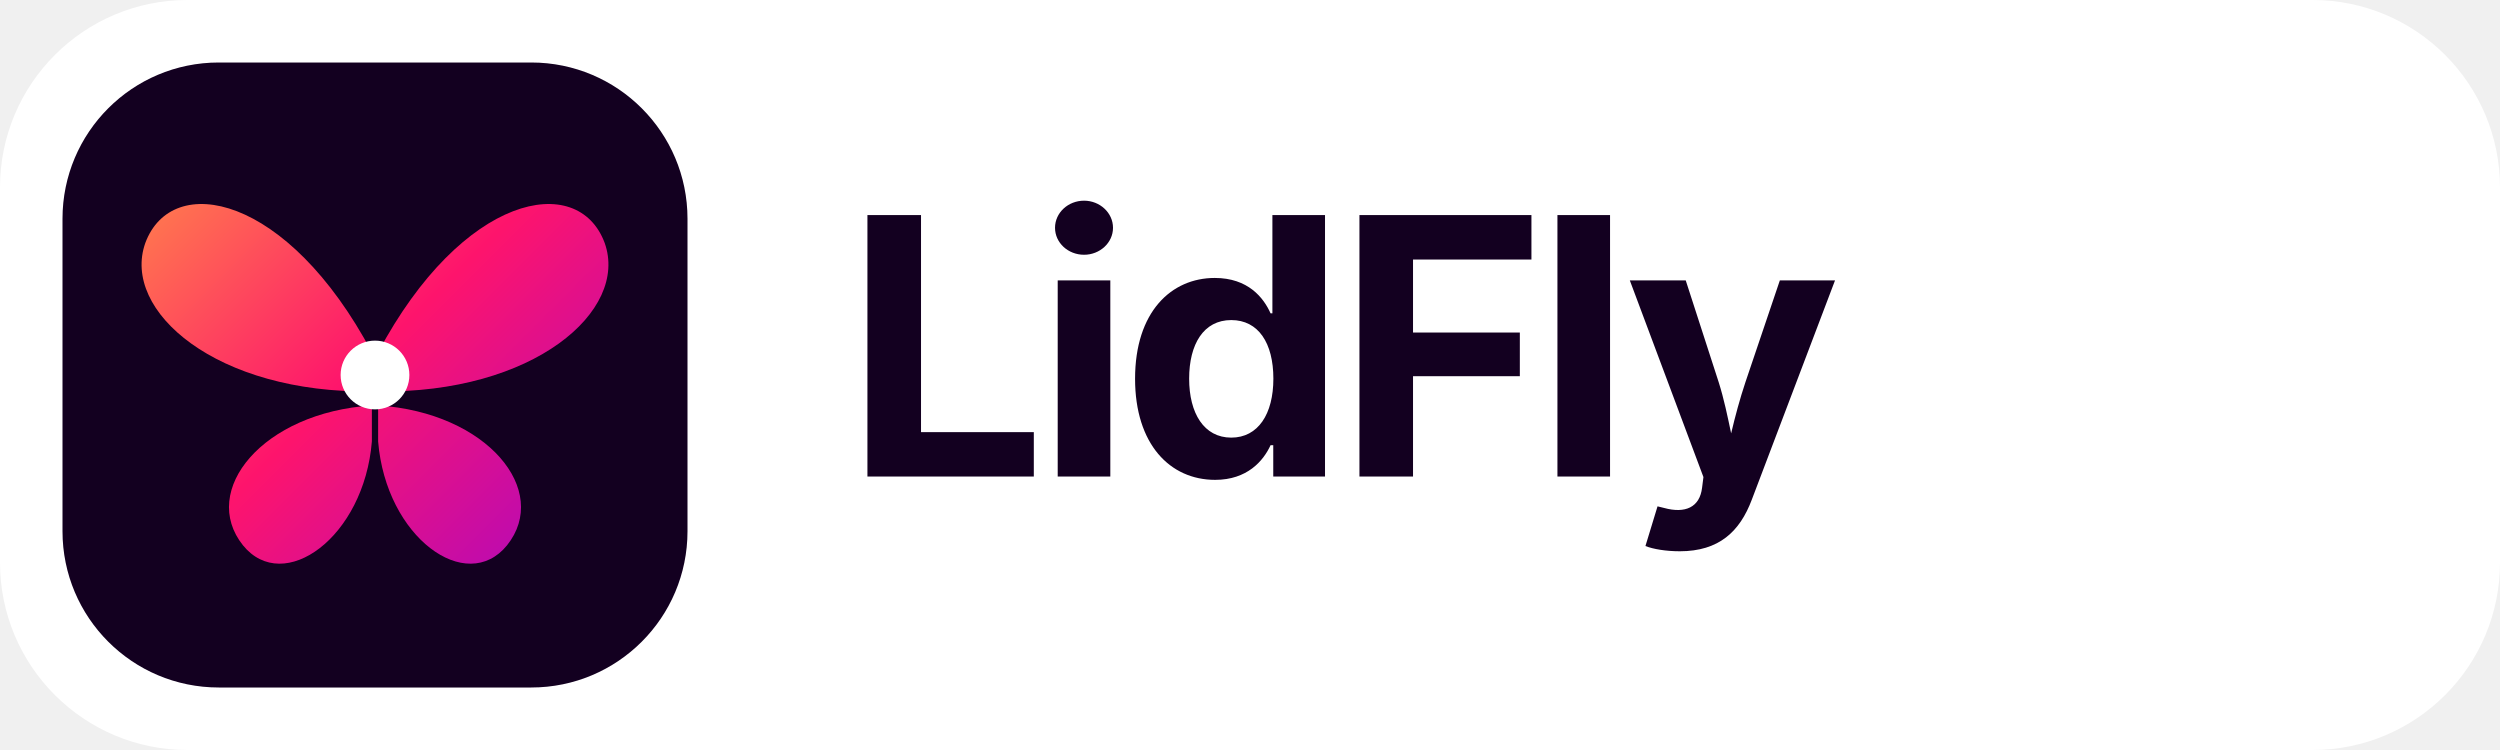
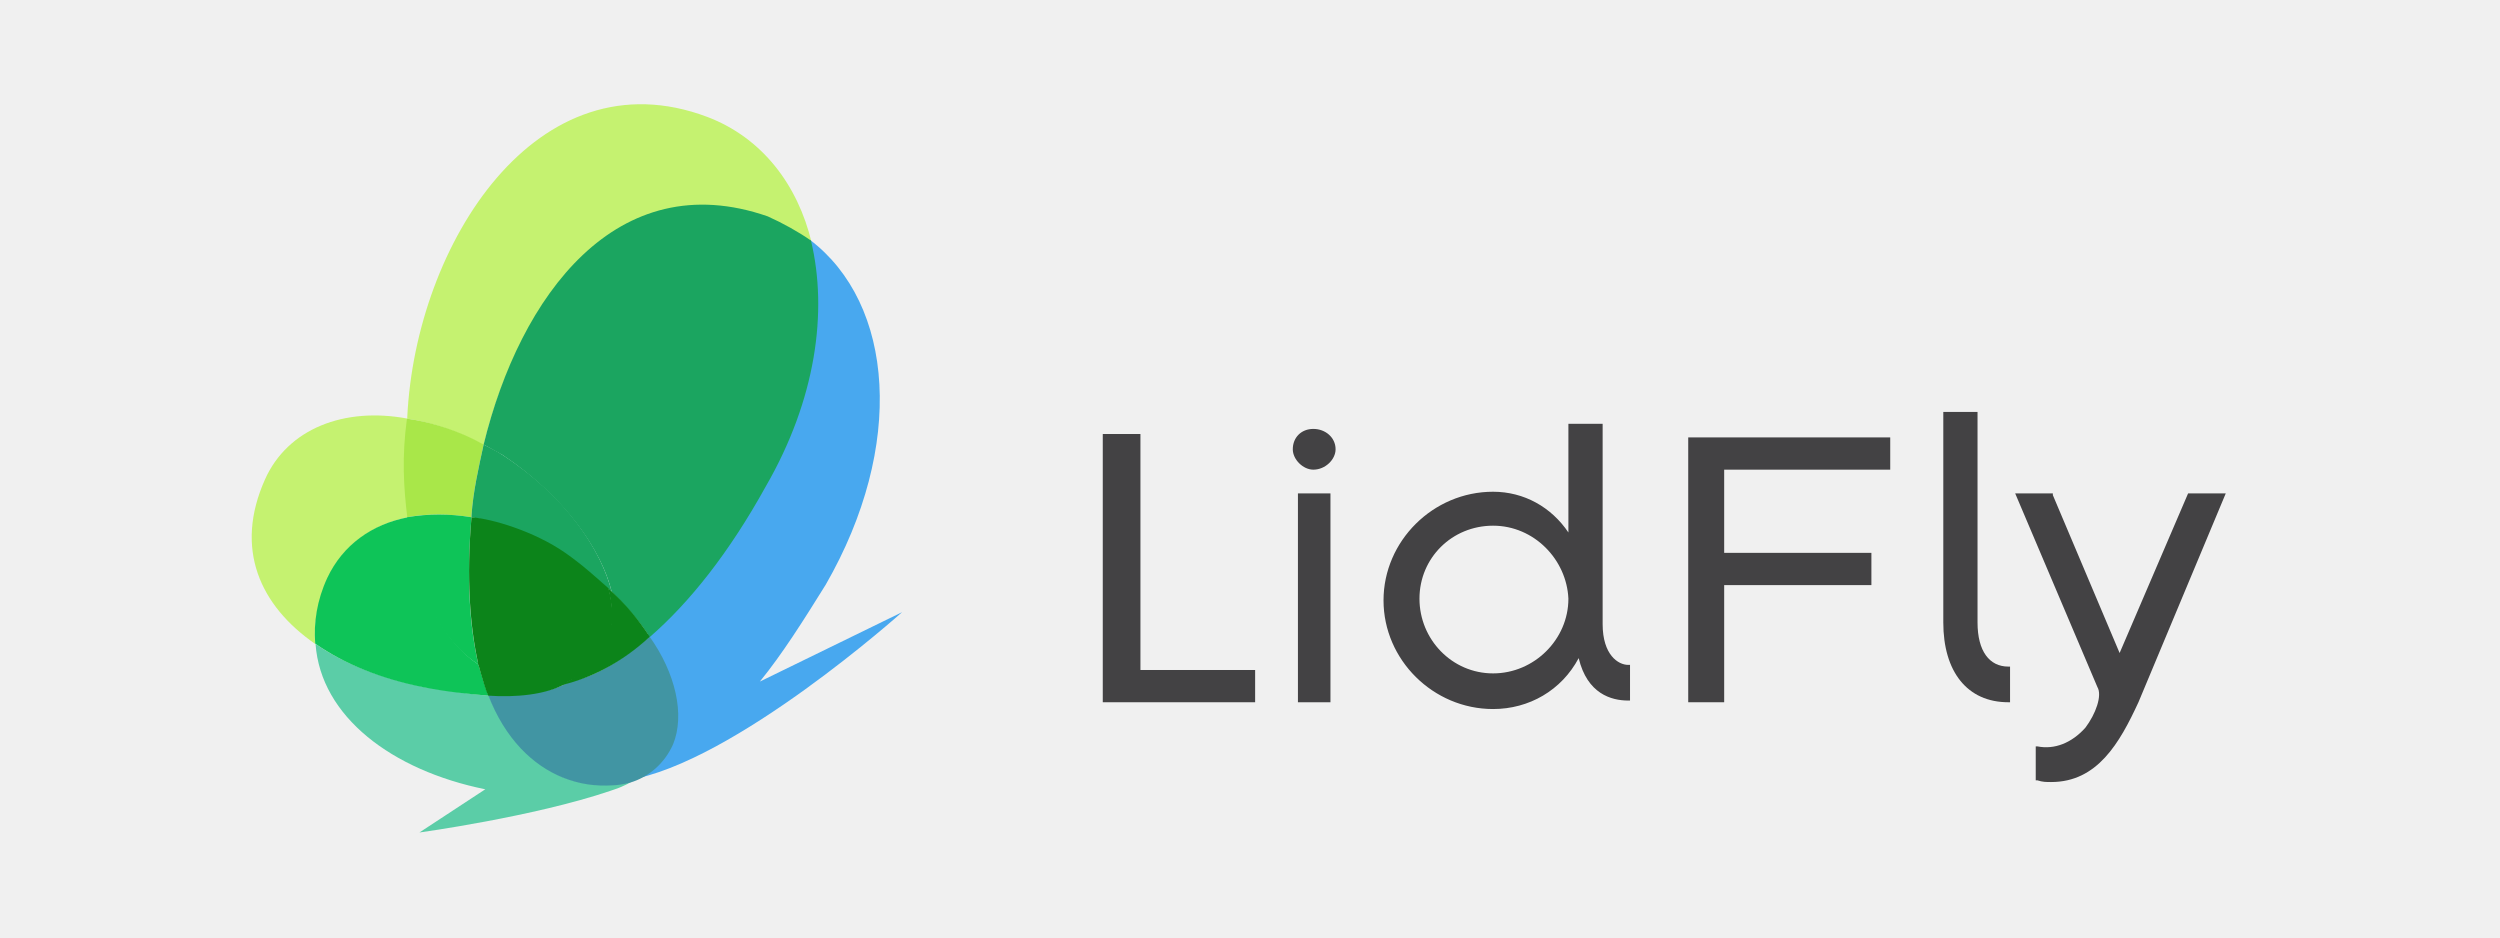
- <svg xmlns="http://www.w3.org/2000/svg" viewBox="0 0 320 96" role="img" aria-label="LidFly">
+ <svg xmlns="http://www.w3.org/2000/svg" width="320" height="120" viewBox="0 0 320 120" fill="none">
+   <g clip-path="url(#clip0_6_96)">
+     <path d="M98.395 27.988C100.408 28.659 102.338 29.916 103.889 31.047C102.128 23.714 97.598 17.638 90.51 14.956C68.784 6.784 53.223 31.173 52.132 53.34V53.592C55.236 54.053 58.801 55.226 61.905 56.986C66.519 37.961 79.563 20.906 98.395 27.988Z" fill="#C5F270" />
+     <path d="M41.898 74.209C43.66 69.977 47.645 67.085 52.3 66.205C51.839 62.434 51.755 58.495 52.216 53.592C44.038 52.041 36.823 54.891 33.929 61.344C29.945 70.228 33.258 77.519 40.347 82.422C40.137 79.95 40.598 77.31 41.898 74.209Z" fill="#C5F270" />
+     <path d="M52.132 66.205C54.565 65.744 57.459 65.744 60.353 66.205V65.996C60.563 62.895 61.234 60.003 61.905 56.902C58.801 55.142 55.194 54.011 52.09 53.592C51.419 58.453 51.671 62.434 52.132 66.205Z" fill="#A9E749" />
+     <path d="M97.682 61.973C92.817 70.396 87.825 76.849 82.75 81.291C86.064 86.403 87.28 91.432 85.728 94.323C84.177 97.215 82.625 98.765 80.402 99.855C93.949 97.634 115.466 78.358 115.466 78.358L97.263 87.241C100.157 83.679 102.799 79.489 105.693 74.838C115.885 57.112 114.501 38.883 103.638 30.67C105.819 39.763 103.889 50.868 97.682 61.973Z" fill="#48A8EF" />
+     <path d="M61.905 56.902C62.786 57.363 63.457 57.782 64.338 58.243C72.307 63.565 77.004 70.438 78.304 75.76C80.318 77.771 81.87 79.531 83.17 81.542C88.287 77.1 93.362 70.689 98.017 62.266C104.435 51.161 105.986 39.889 103.805 30.796C102.254 29.706 100.24 28.575 98.269 27.695C78.975 20.99 66.561 37.836 61.905 56.902Z" fill="#1BA560" />
+     <path d="M78.305 75.76C76.962 70.438 72.516 63.565 64.338 58.243C63.667 57.782 62.786 57.363 61.905 56.902C61.234 60.003 60.563 62.895 60.353 65.996V66.205C64.128 66.876 68.322 68.426 72.349 71.066C74.53 72.659 76.543 74.209 78.305 75.76Z" fill="#1BA560" />
+     <path d="M78.766 100.358C76.543 100.567 74.32 100.358 72.097 99.478C68.532 97.927 65.009 94.826 62.576 89.043C59.682 88.834 57.249 88.373 54.355 87.954C49.029 86.864 44.163 85.062 40.389 82.422C41.06 91.725 50.161 98.597 62.115 101.028L53.684 106.559C53.684 106.559 68.322 104.548 78.095 101.238C78.766 101.028 79.437 100.777 79.856 100.567C80.318 100.358 80.318 100.358 80.737 100.106C80.318 99.897 79.395 100.358 78.766 100.358Z" fill="#5BCDA7" />
+     <path d="M62.534 89.043C62.073 87.954 61.695 86.613 61.234 85.062C56.998 82.171 53.391 76.43 52.258 66.205C47.602 67.085 43.87 69.767 41.898 73.958C40.556 76.849 40.137 79.74 40.346 82.38C44.121 85.02 48.861 86.906 54.146 87.954C57.081 88.54 59.892 88.834 62.534 89.043Z" fill="#0EC458" />
+     <path d="M60.353 66.205C57.459 65.744 54.817 65.744 52.132 66.205C53.223 76.388 56.788 82.171 61.234 85.062C60.102 80.159 59.682 73.957 60.353 66.205Z" fill="#0EC458" />
+     <path d="M86.148 95.287C87.7 91.516 86.483 86.152 83.128 81.459C79.814 84.35 76.375 86.613 72.81 87.283C72.6 87.493 72.349 87.493 71.929 87.744C69.497 88.834 65.973 89.085 62.45 88.876C64.673 94.659 68.238 97.969 72.013 99.519C74.236 100.399 76.207 100.651 78.43 100.525C79.101 100.483 79.563 100.441 80.611 100.19C83.044 99.478 85.057 97.718 86.148 95.287Z" fill="#4195A3" />
+     <path d="M77.633 81.71C75.872 84.811 74.068 86.571 71.845 87.702C75.62 86.822 79.605 84.811 83.17 81.5C81.702 79.279 80.066 77.268 77.843 75.299C78.514 77.939 78.514 80.159 77.633 81.71Z" fill="#0C841A" />
+     <path d="M72.265 87.577C72.475 87.367 72.936 87.367 73.146 87.116C70.251 87.786 66.519 87.451 63.876 86.361C62.995 85.9 62.031 85.439 61.15 84.769C61.821 87.2 62.24 88.54 62.492 89.043C66.015 89.295 69.832 88.918 72.265 87.577Z" fill="#0C841A" />
+     <path d="M72.768 87.241C74.781 86.152 76.333 84.601 77.885 81.71C78.556 80.159 78.556 77.729 77.885 75.299C76.123 73.748 74.53 72.281 72.307 70.731C68.364 68.007 63.037 66.415 60.353 66.205C59.682 73.958 60.143 80.159 61.234 85.062C62.115 85.733 62.995 86.152 63.876 86.613C66.98 87.912 69.874 88.121 72.768 87.241Z" fill="#0C841A" />
+   </g>
+   <g clip-path="url(#clip1_6_96)">
+     <path d="M160.657 89.888H141.155V55.553H145.976V85.759H160.657V89.888Z" fill="#434244" />
+     <path d="M170.298 89.888H166.135V63.159H170.298V89.888ZM168.107 60.117C166.792 60.117 165.477 58.813 165.477 57.509C165.477 55.988 166.573 54.901 168.107 54.901C169.641 54.901 170.955 55.988 170.955 57.509C170.955 58.813 169.641 60.117 168.107 60.117Z" fill="#434244" />
+     <path d="M191.114 90.757C183.445 90.757 177.091 84.455 177.091 76.849C177.091 69.244 183.445 62.942 191.114 62.942C195.058 62.942 198.564 64.897 200.755 68.157V54.249H205.138V79.892C205.138 83.803 207.11 85.107 208.424 85.107H208.643V89.671H208.424C206.233 89.671 203.165 88.801 202.07 84.238C199.879 88.367 195.715 90.757 191.114 90.757ZM191.114 67.288C185.855 67.288 181.692 71.417 181.692 76.632C181.692 81.847 185.855 86.194 191.114 86.194C196.373 86.194 200.755 81.847 200.755 76.632C200.536 71.634 196.373 67.288 191.114 67.288Z" fill="#434244" />
+     <path d="M220.695 89.888H216.093V55.988H241.949V60.117H220.695V70.765H239.539V74.894H220.695V89.888Z" fill="#434244" />
+     <path d="M257.287 89.888H257.068C251.809 89.888 248.742 85.976 248.742 79.674V52.728H253.124V79.674C253.124 83.369 254.658 85.324 257.068 85.324H257.287V89.888Z" fill="#434244" />
+     <path d="M262.546 100.101C261.889 100.101 261.451 100.101 260.793 99.884H260.574V95.538H260.793C262.984 95.972 265.175 95.103 266.928 93.147C268.243 91.409 269.12 89.019 268.462 87.932L257.945 63.159H262.765V63.376L271.311 83.586L280.075 63.159H284.896L273.721 89.888C271.311 95.103 268.462 100.101 262.546 100.101Z" fill="#434244" />
+   </g>
  <defs>
-     <linearGradient id="wing-logo" x1="8" y1="10" x2="86" y2="88" gradientUnits="userSpaceOnUse">
-       <stop stop-color="#FF9047" />
-       <stop offset="0.38" stop-color="#FE146C" />
-       <stop offset="1" stop-color="#7000FF" />
-     </linearGradient>
+     <clipPath id="clip0_6_96">
+       <rect width="84.724" height="93.867" fill="white" transform="translate(32 13.1537)" />
+     </clipPath>
+     <clipPath id="clip1_6_96">
+       <rect width="146.808" height="49.981" fill="white" transform="translate(140.06 52.0762)" />
+     </clipPath>
  </defs>
-   <rect width="320" height="96" rx="24" fill="#FFFFFF" />
-   <g transform="translate(8 8)">
-     <rect width="80" height="80" rx="20" fill="#130020" />
-     <path d="M39.6 37.1C28.8 16.8 14 13.9 10.6 23.1 7.5 31.8 19.7 42.4 39.6 42.1v-5Z" fill="url(#wing-logo)" />
-     <path d="M40.4 37.1C51.2 16.8 66 13.9 69.4 23.1c3.1 8.7-9.1 19.3-29 19v-5Z" fill="url(#wing-logo)" />
-     <path d="M39.6 43.9c-14 .9-22.1 10.9-16.5 17.9 5.2 6.4 15.5-1 16.5-13.3v-4.6Z" fill="url(#wing-logo)" />
-     <path d="M40.4 43.9c14 .9 22.1 10.9 16.5 17.9-5.2 6.4-15.5-1-16.5-13.3v-4.6Z" fill="url(#wing-logo)" />
-     <circle cx="40" cy="40" r="4.4" fill="#FFFFFF" />
-   </g>
-   <text x="108" y="61" fill="#130020" font-family="Inter, Arial, sans-serif" font-size="46" font-weight="700" letter-spacing="-1.5">LidFly</text>
</svg>
